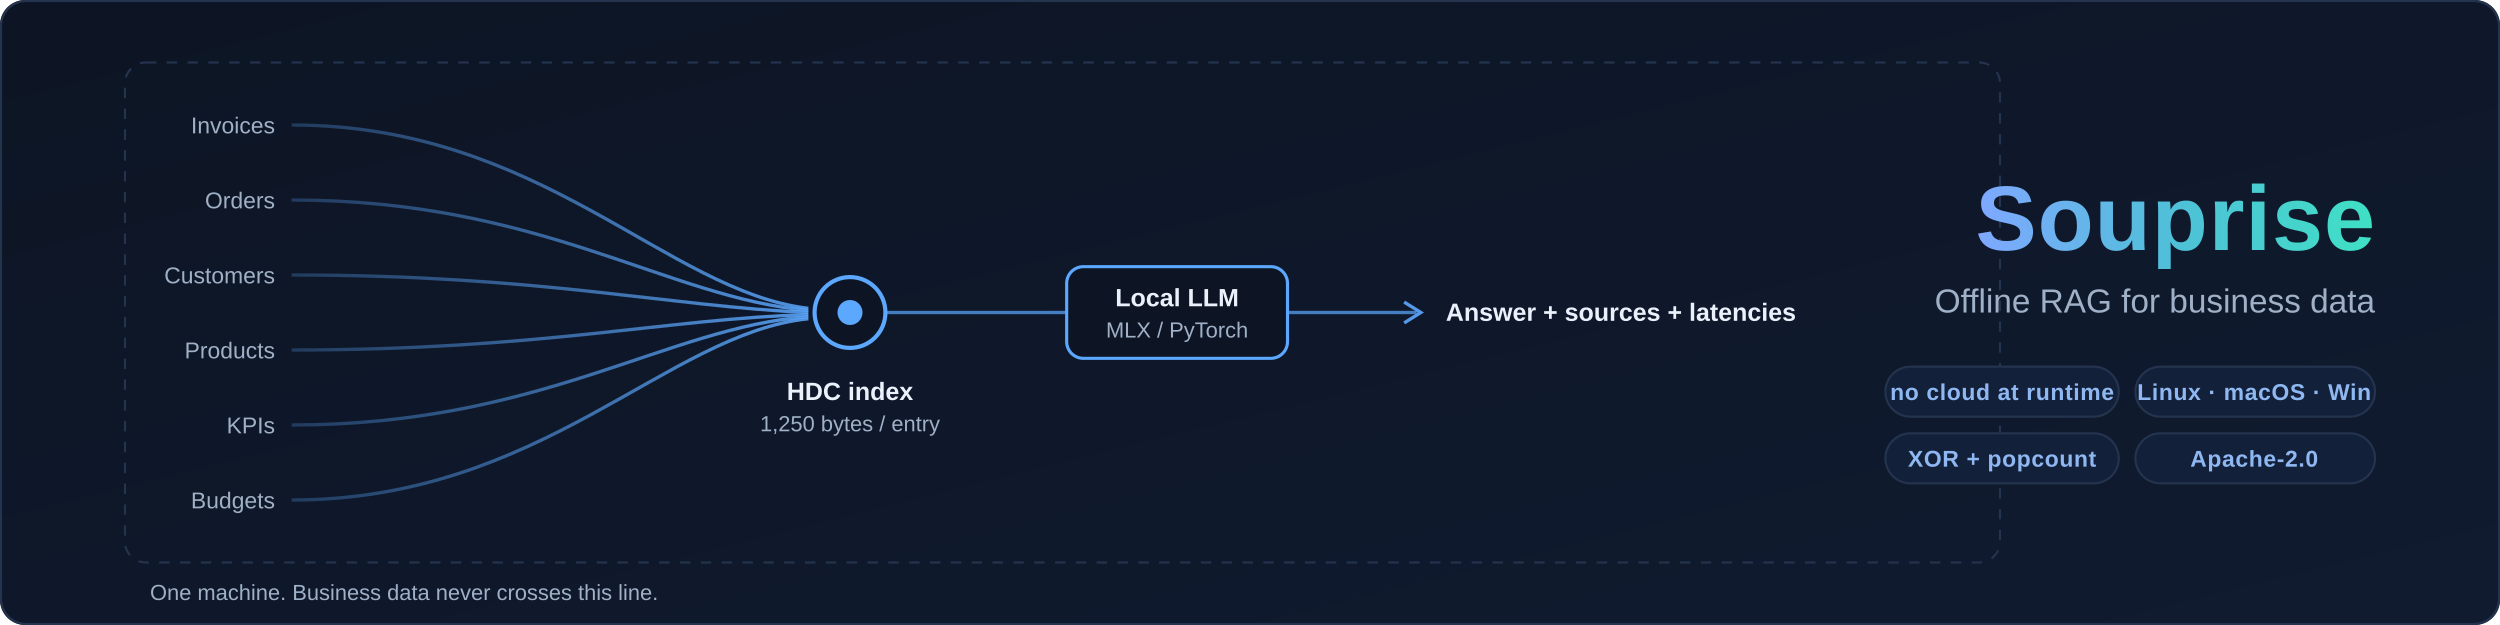
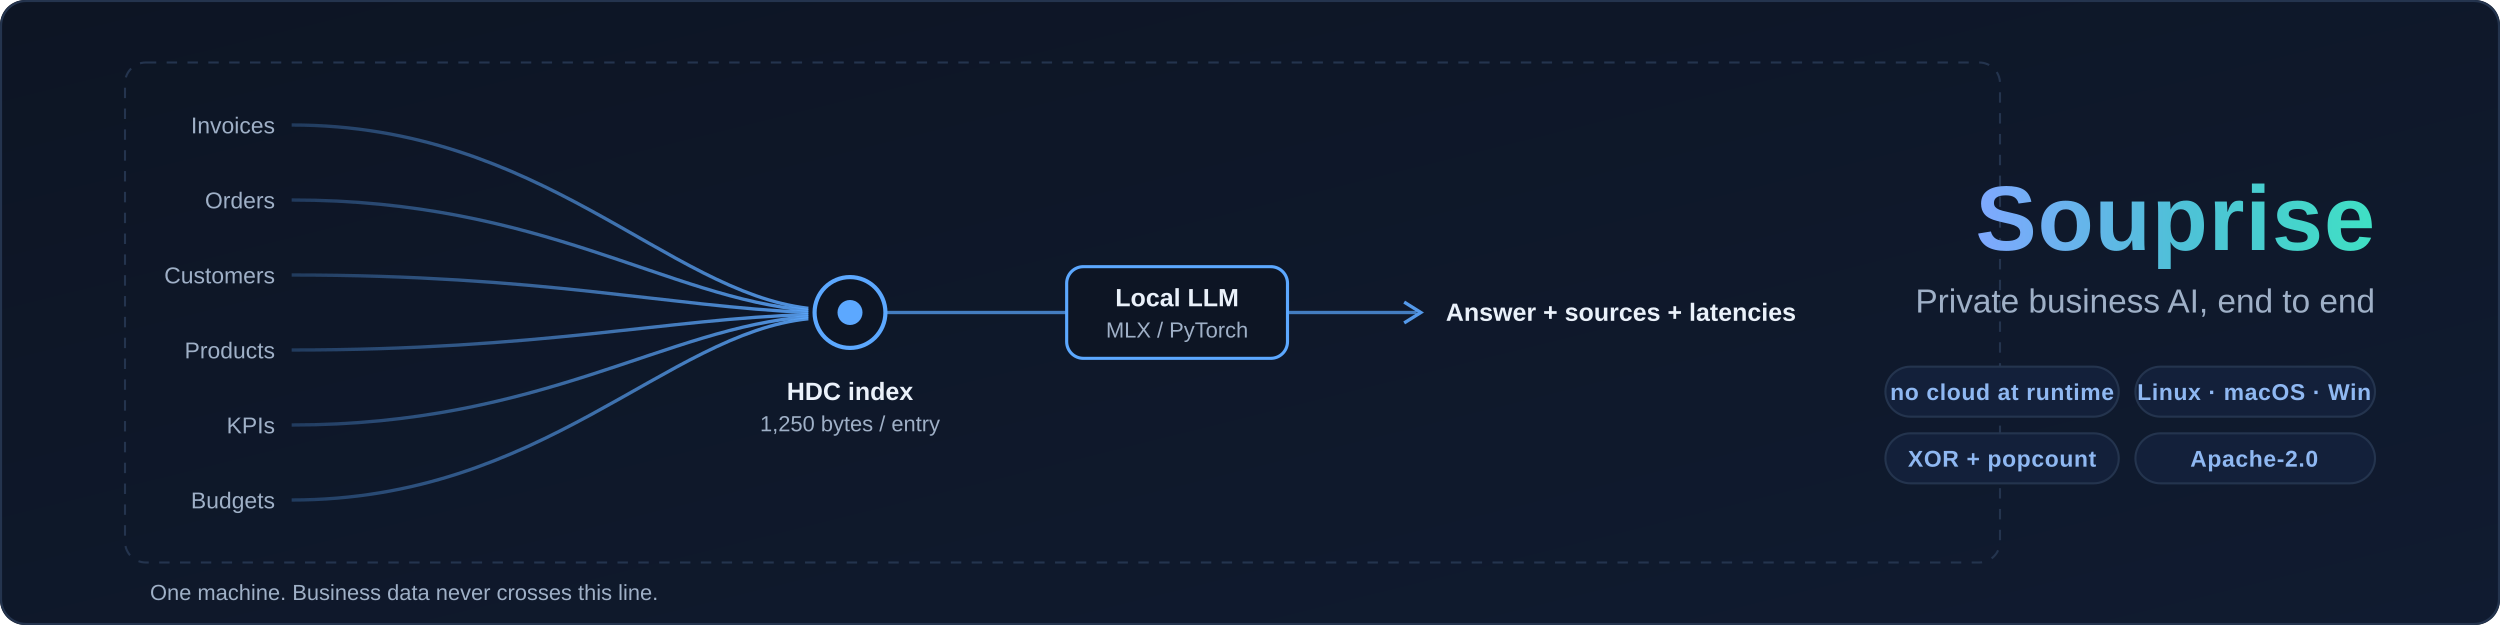
- <svg xmlns="http://www.w3.org/2000/svg" width="1200" height="300" viewBox="0 0 1200 300" role="img" aria-label="Souprise — offline RAG for business data">
+ <svg xmlns="http://www.w3.org/2000/svg" width="1200" height="300" viewBox="0 0 1200 300" role="img" aria-label="Souprise — private business AI, end to end">
  <defs>
    <style>
      .lbl     { font: 500 11px 'Segoe UI', -apple-system, 'Helvetica Neue', Arial, sans-serif; fill: #9FB0C7; }
      .word    { font: 700 44px 'Segoe UI', -apple-system, 'Helvetica Neue', Arial, sans-serif; fill: #EAF1FA; letter-spacing: 0.5px; }
      .tag     { font: 400 16px 'Segoe UI', -apple-system, 'Helvetica Neue', Arial, sans-serif; fill: #9FB0C7; }
      .chip    { font: 600 11px 'Segoe UI', -apple-system, 'Helvetica Neue', Arial, sans-serif; fill: #8FB8F2; letter-spacing: 0.3px; }
      .node    { font: 600 12px 'Segoe UI', -apple-system, 'Helvetica Neue', Arial, sans-serif; fill: #EAF1FA; }
      .nodesub { font: 400 10.5px 'Segoe UI', -apple-system, 'Helvetica Neue', Arial, sans-serif; fill: #9FB0C7; }
    </style>
    <linearGradient id="heroBg" x1="0" y1="0" x2="1" y2="1">
      <stop offset="0" stop-color="#0D1524" />
      <stop offset="1" stop-color="#101B30" />
    </linearGradient>
    <linearGradient id="lineFade" x1="0" y1="0" x2="1" y2="0">
      <stop offset="0" stop-color="#5CA8FF" stop-opacity="0.25" />
      <stop offset="1" stop-color="#5CA8FF" stop-opacity="0.85" />
    </linearGradient>
    <linearGradient id="brandWord" x1="0" y1="0" x2="1" y2="0">
      <stop offset="0" stop-color="#7FA8FF" />
      <stop offset="0.5" stop-color="#4FC0D8" />
      <stop offset="1" stop-color="#3FE0C4" />
    </linearGradient>
  </defs>
  <rect width="1200" height="300" rx="12" fill="url(#heroBg)" />
  <rect x="0.5" y="0.5" width="1199" height="299" rx="12" fill="none" stroke="#24344E" />
  <g fill="none" stroke="url(#lineFade)" stroke-width="1.6">
    <path d="M 140 60  C 260 60,  320 140, 388 148" />
    <path d="M 140 96  C 260 96,  320 143, 388 149" />
    <path d="M 140 132 C 260 132, 320 147, 388 150" />
    <path d="M 140 168 C 260 168, 320 153, 388 151" />
    <path d="M 140 204 C 260 204, 320 157, 388 152" />
    <path d="M 140 240 C 260 240, 320 160, 388 153" />
  </g>
  <g class="lbl" text-anchor="end">
    <text x="132" y="64">Invoices</text>
    <text x="132" y="100">Orders</text>
    <text x="132" y="136">Customers</text>
    <text x="132" y="172">Products</text>
    <text x="132" y="208">KPIs</text>
    <text x="132" y="244">Budgets</text>
  </g>
  <circle cx="408" cy="150" r="17" fill="#0D1524" stroke="#5CA8FF" stroke-width="2" />
  <circle cx="408" cy="150" r="6" fill="#5CA8FF" />
  <text x="408" y="192" class="node" text-anchor="middle">HDC index</text>
  <text x="408" y="207" class="nodesub" text-anchor="middle">1,250 bytes / entry</text>
  <path d="M 425 150 L 512 150" fill="none" stroke="#5CA8FF" stroke-width="1.6" stroke-opacity="0.7" />
  <rect x="512" y="128" width="106" height="44" rx="8" fill="#0D1524" stroke="#5CA8FF" stroke-width="1.5" />
  <text x="565" y="147" class="node" text-anchor="middle">Local LLM</text>
  <text x="565" y="162" class="nodesub" text-anchor="middle">MLX / PyTorch</text>
  <path d="M 618 150 L 680 150" fill="none" stroke="#5CA8FF" stroke-width="1.6" stroke-opacity="0.7" />
  <path d="M 674 145 L 682 150 L 674 155" fill="none" stroke="#5CA8FF" stroke-width="1.6" stroke-opacity="0.9" />
  <text x="694" y="154" class="node">Answer + sources + latencies</text>
  <rect x="60" y="30" width="900" height="240" rx="10" fill="none" stroke="#24344E" stroke-dasharray="5 5" />
  <text x="72" y="288" class="nodesub">One machine. Business data never crosses this line.</text>
  <text x="1140" y="120" class="word" text-anchor="end" style="fill:url(#brandWord)">Souprise</text>
-   <text x="1140" y="150" class="tag" text-anchor="end">Offline RAG for business data</text>
+   <text x="1140" y="150" class="tag" text-anchor="end">Private business AI, end to end</text>
  <g>
    <rect x="905" y="176" width="112" height="24" rx="12" fill="#13203A" stroke="#24344E" />
    <text x="961" y="192" class="chip" text-anchor="middle">no cloud at runtime</text>
    <rect x="1025" y="176" width="115" height="24" rx="12" fill="#13203A" stroke="#24344E" />
    <text x="1082" y="192" class="chip" text-anchor="middle">Linux · macOS · Win</text>
    <rect x="905" y="208" width="112" height="24" rx="12" fill="#13203A" stroke="#24344E" />
    <text x="961" y="224" class="chip" text-anchor="middle">XOR + popcount</text>
    <rect x="1025" y="208" width="115" height="24" rx="12" fill="#13203A" stroke="#24344E" />
    <text x="1082" y="224" class="chip" text-anchor="middle">Apache-2.0</text>
  </g>
</svg>
